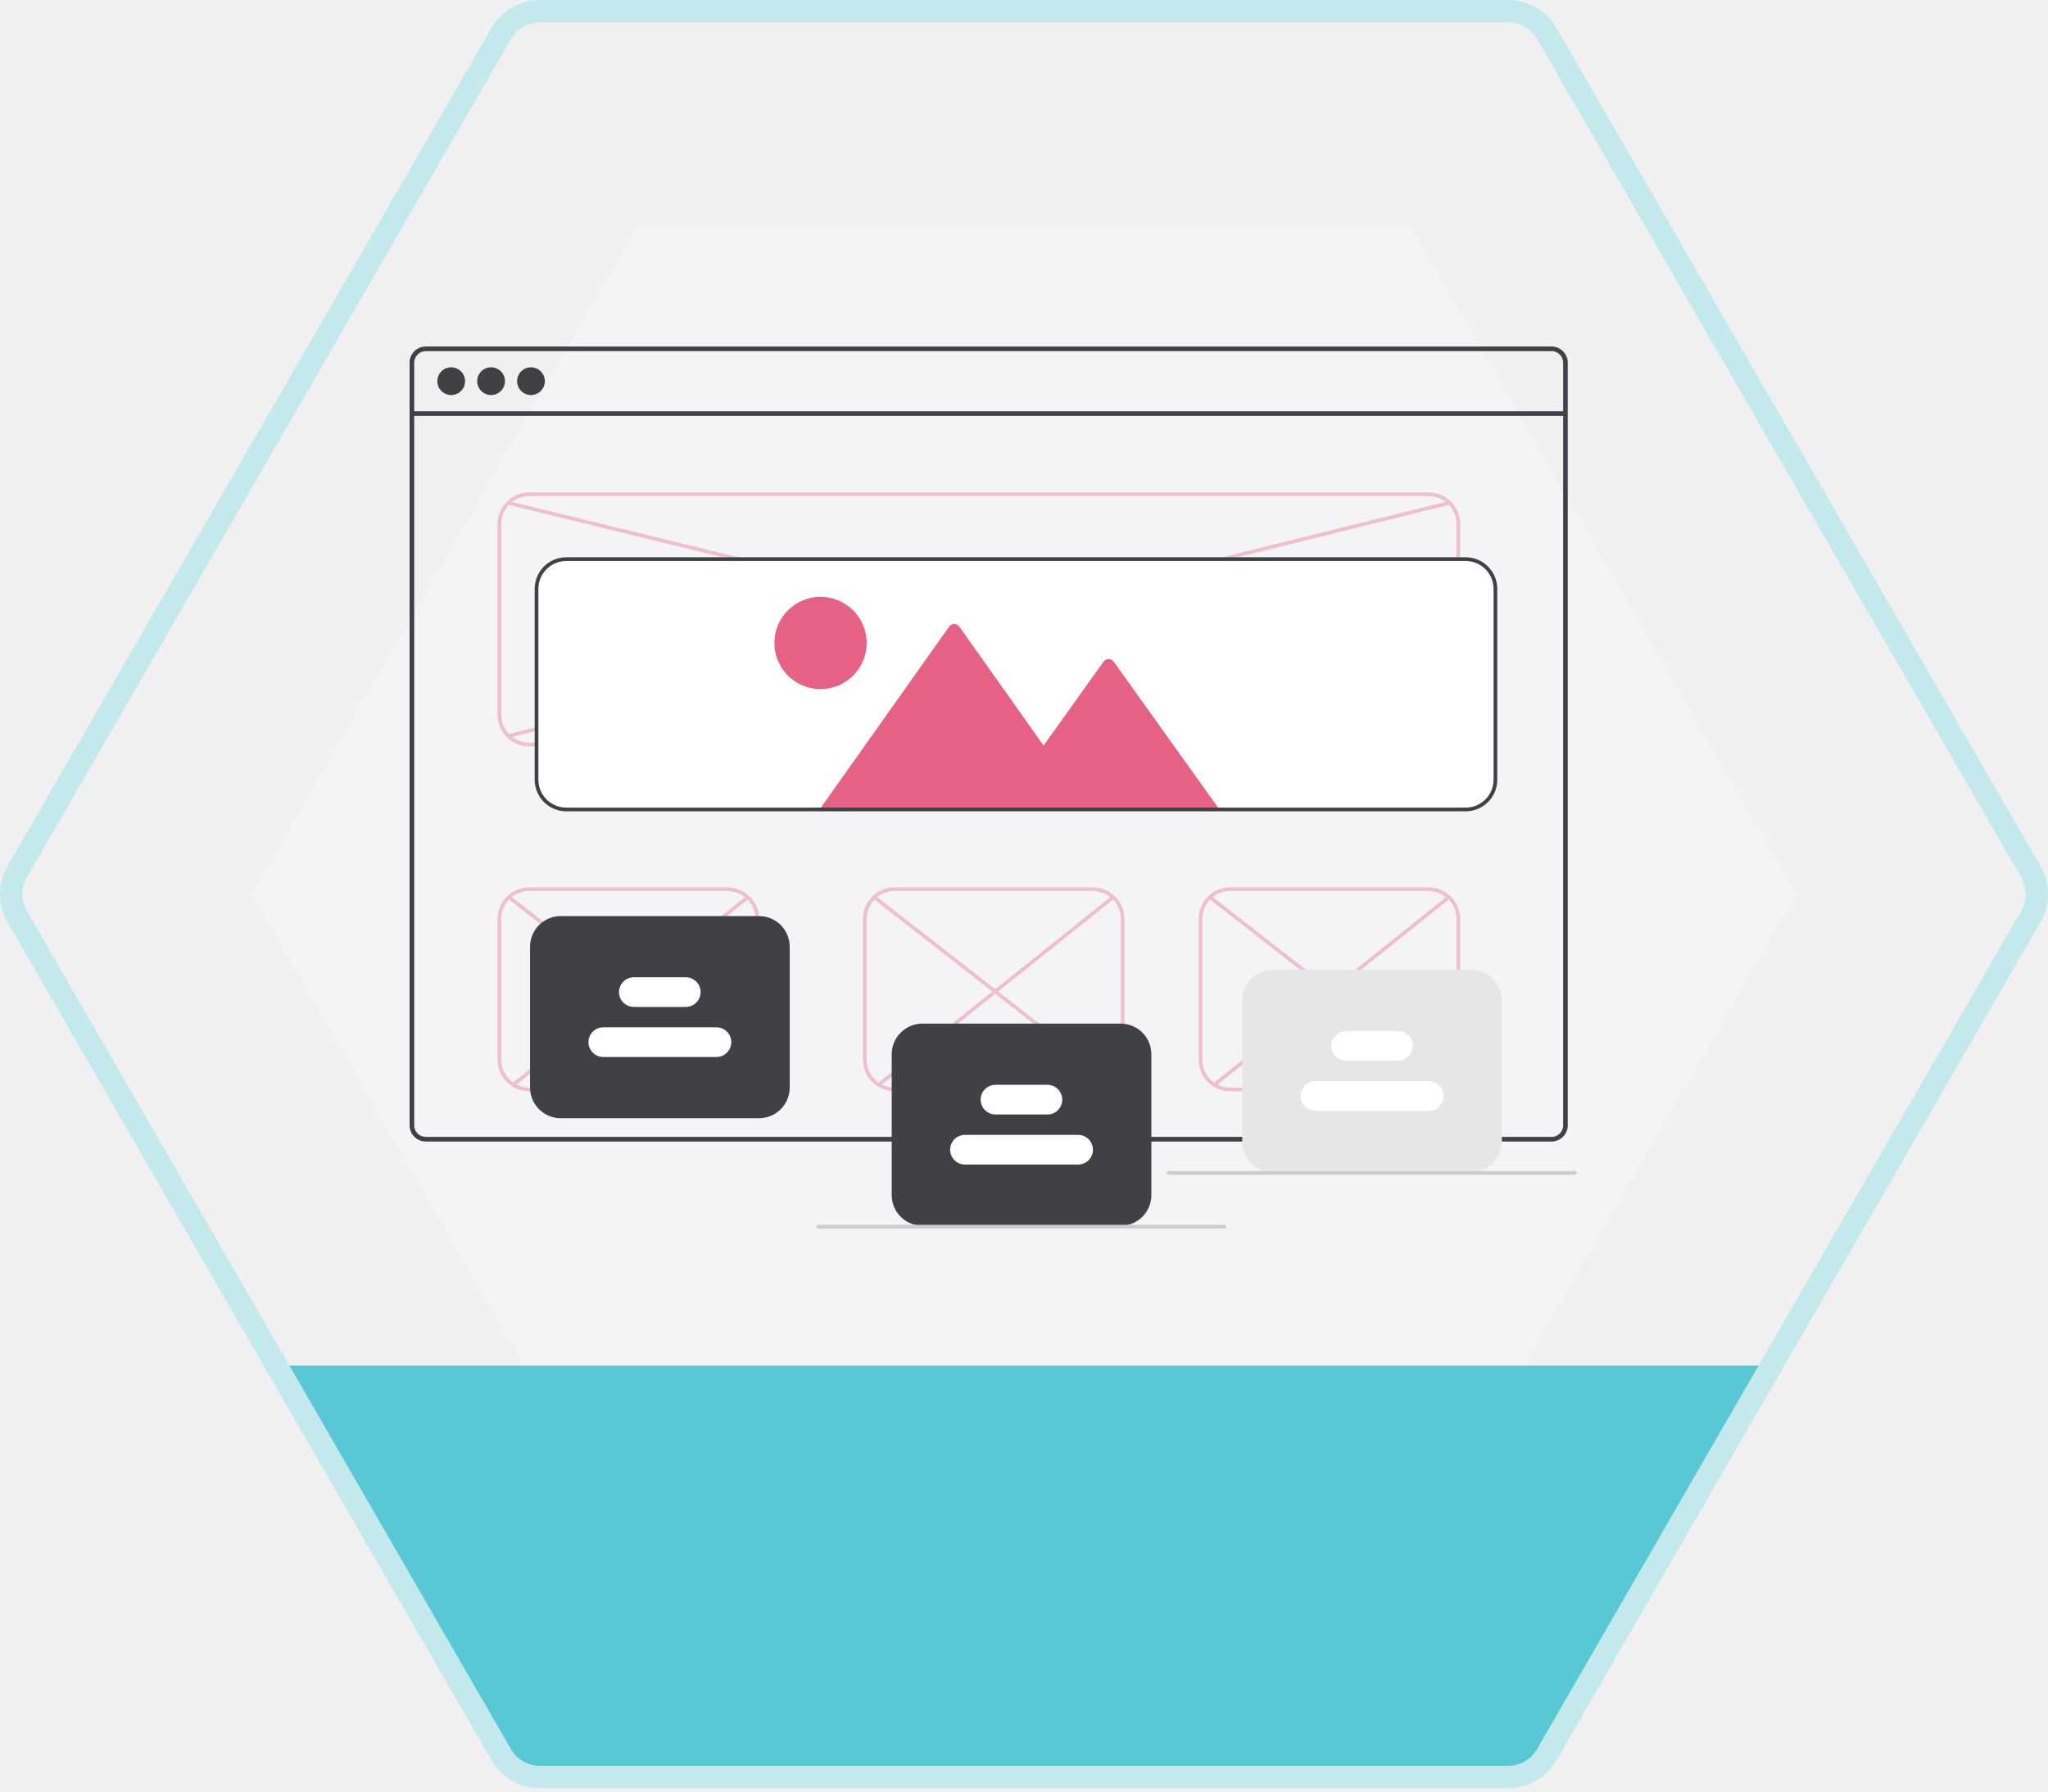
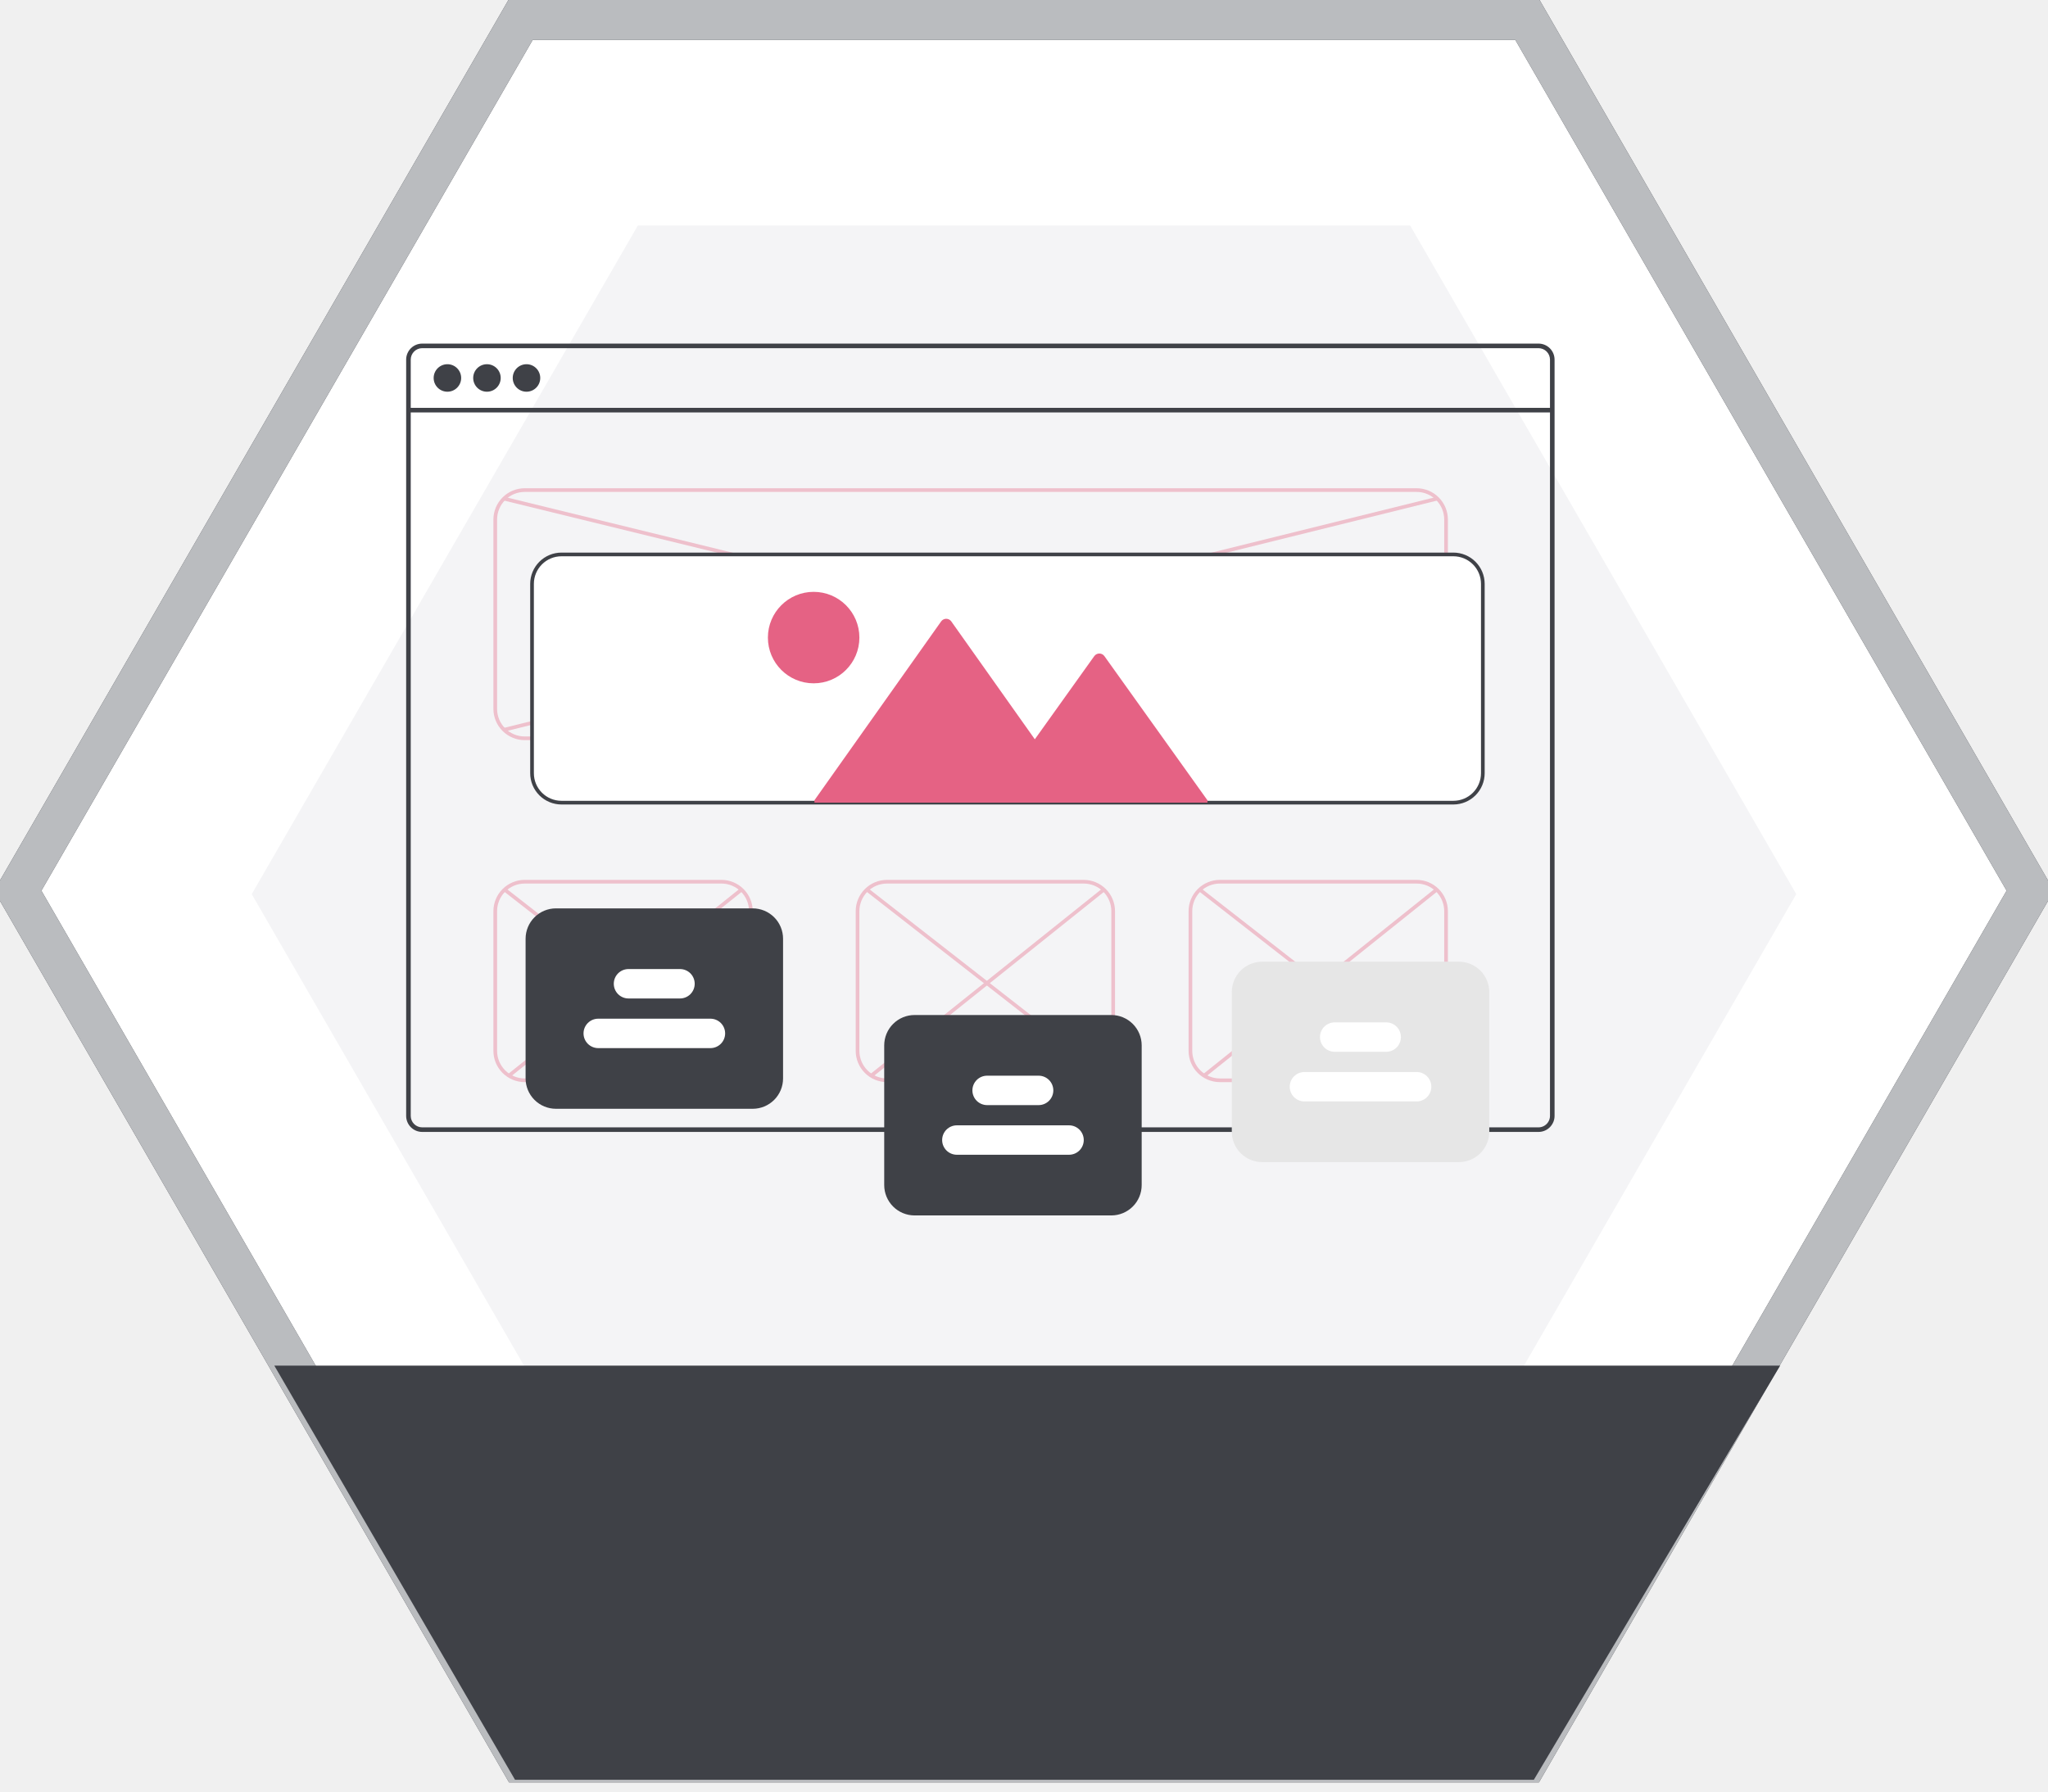
- <svg xmlns="http://www.w3.org/2000/svg" width="200" height="175" viewBox="0 0 200 175" fill="none">
-   <path d="M62.292 152.65H137.708L175.417 87.337L137.708 22.024H62.292L24.583 87.337L62.292 152.65Z" fill="#F4F4F6" />
-   <path d="M26.787 133.39H173.845L149.791 173.845H50.295L26.787 133.39Z" fill="#58C9D4" />
-   <path d="M147.268 174.674H52.732C51.773 174.673 50.831 174.419 50 173.94C49.169 173.46 48.479 172.771 47.998 171.941L0.73 90.07C0.252 89.238 0 88.296 0 87.337C0 86.377 0.252 85.435 0.73 84.603L47.998 2.733C48.479 1.903 49.169 1.214 50 0.734C50.831 0.255 51.773 0.002 52.732 0H147.268C148.227 0.002 149.169 0.255 150 0.734C150.831 1.214 151.521 1.903 152.002 2.733L199.27 84.603C199.748 85.435 200 86.377 200 87.337C200 88.296 199.748 89.238 199.27 90.07L152.002 171.941C151.521 172.771 150.831 173.46 150 173.94C149.169 174.419 148.227 174.673 147.268 174.674ZM52.732 2.187C52.157 2.188 51.591 2.34 51.093 2.627C50.594 2.915 50.18 3.329 49.891 3.827L2.624 85.697C2.337 86.195 2.186 86.761 2.186 87.337C2.186 87.912 2.337 88.478 2.624 88.977L49.891 170.847C50.18 171.345 50.594 171.759 51.093 172.047C51.591 172.335 52.157 172.486 52.732 172.487H147.268C147.843 172.487 148.408 172.335 148.907 172.047C149.405 171.759 149.82 171.345 150.108 170.847L197.376 88.977C197.663 88.478 197.814 87.912 197.814 87.337C197.814 86.761 197.663 86.195 197.376 85.697L150.108 3.827C149.82 3.329 149.405 2.915 148.907 2.627C148.409 2.34 147.843 2.188 147.268 2.187L52.732 2.187Z" fill="#C4E9ED" />
-   <path d="M151.52 33.846H41.579C41.161 33.846 40.759 34.013 40.463 34.309C40.167 34.605 40 35.007 40 35.425V109.924C40 110.343 40.167 110.744 40.463 111.04C40.759 111.336 41.161 111.503 41.579 111.503H151.52C151.748 111.503 151.974 111.454 152.181 111.358C152.388 111.262 152.572 111.123 152.72 110.949C152.733 110.936 152.744 110.921 152.755 110.906C152.849 110.79 152.925 110.662 152.981 110.524C153.061 110.334 153.101 110.13 153.101 109.924V35.425C153.1 35.007 152.933 34.605 152.637 34.309C152.34 34.013 151.939 33.846 151.52 33.846ZM152.65 109.924C152.65 110.144 152.585 110.36 152.463 110.543C152.355 110.705 152.208 110.837 152.036 110.927C151.876 111.01 151.699 111.053 151.52 111.052H41.579C41.28 111.052 40.993 110.933 40.782 110.722C40.57 110.51 40.451 110.223 40.451 109.924V35.425C40.451 35.126 40.57 34.84 40.782 34.628C40.993 34.416 41.28 34.297 41.579 34.297H151.52C151.819 34.297 152.106 34.416 152.318 34.627C152.53 34.839 152.649 35.126 152.65 35.425V109.924Z" fill="#3F4147" />
-   <path d="M152.874 40.176H40.225V40.628H152.874V40.176Z" fill="#3F4147" />
-   <path d="M44.063 38.587C44.811 38.587 45.417 37.98 45.417 37.232C45.417 36.484 44.811 35.878 44.063 35.878C43.315 35.878 42.708 36.484 42.708 37.232C42.708 37.98 43.315 38.587 44.063 38.587Z" fill="#3F4147" />
-   <path d="M47.957 38.587C48.705 38.587 49.312 37.98 49.312 37.232C49.312 36.484 48.705 35.878 47.957 35.878C47.209 35.878 46.602 36.484 46.602 37.232C46.602 37.98 47.209 38.587 47.957 38.587Z" fill="#3F4147" />
-   <path d="M51.851 38.587C52.599 38.587 53.206 37.98 53.206 37.232C53.206 36.484 52.599 35.878 51.851 35.878C51.103 35.878 50.497 36.484 50.497 37.232C50.497 37.98 51.103 38.587 51.851 38.587Z" fill="#3F4147" />
-   <path d="M139.516 72.909H51.672C50.856 72.908 50.074 72.583 49.496 72.006C48.919 71.429 48.594 70.646 48.593 69.83V51.174C48.594 50.358 48.919 49.575 49.496 48.998C50.074 48.421 50.856 48.096 51.672 48.095H139.516C140.332 48.096 141.115 48.421 141.692 48.998C142.269 49.575 142.594 50.358 142.595 51.174V69.83C142.594 70.646 142.269 71.429 141.692 72.006C141.115 72.583 140.332 72.908 139.516 72.909ZM51.672 48.457C50.952 48.458 50.262 48.745 49.752 49.254C49.243 49.763 48.956 50.454 48.956 51.174V69.83C48.956 70.55 49.243 71.24 49.752 71.75C50.262 72.259 50.952 72.546 51.672 72.546H139.516C140.236 72.546 140.927 72.259 141.436 71.75C141.945 71.24 142.232 70.55 142.233 69.83V51.174C142.232 50.454 141.945 49.763 141.436 49.254C140.927 48.745 140.236 48.458 139.516 48.457H51.672Z" fill="#EEC0CC" />
-   <path d="M71.052 106.597H51.672C50.856 106.596 50.074 106.271 49.496 105.694C48.919 105.117 48.594 104.334 48.593 103.518V89.753C48.594 88.936 48.919 88.154 49.496 87.577C50.074 86.999 50.856 86.675 51.672 86.674H71.052C71.869 86.675 72.651 86.999 73.228 87.577C73.806 88.154 74.13 88.936 74.131 89.753V103.518C74.13 104.334 73.806 105.117 73.228 105.694C72.651 106.271 71.869 106.596 71.052 106.597ZM51.672 87.036C50.952 87.037 50.262 87.323 49.752 87.833C49.243 88.342 48.956 89.033 48.956 89.753V103.518C48.956 104.238 49.243 104.929 49.752 105.438C50.262 105.948 50.952 106.234 51.672 106.235H71.052C71.773 106.234 72.463 105.948 72.972 105.438C73.482 104.929 73.768 104.238 73.769 103.518V89.753C73.768 89.033 73.482 88.342 72.972 87.833C72.463 87.323 71.773 87.037 71.052 87.036H51.672Z" fill="#EEC0CC" />
-   <path d="M139.516 106.597H120.136C119.32 106.596 118.537 106.271 117.96 105.694C117.383 105.117 117.058 104.334 117.057 103.518V89.753C117.058 88.936 117.383 88.154 117.96 87.577C118.537 86.999 119.32 86.675 120.136 86.674H139.516C140.332 86.675 141.115 86.999 141.692 87.577C142.269 88.154 142.594 88.936 142.595 89.753V103.518C142.594 104.334 142.269 105.117 141.692 105.694C141.115 106.271 140.332 106.596 139.516 106.597ZM120.136 87.036C119.416 87.037 118.725 87.323 118.216 87.833C117.706 88.342 117.42 89.033 117.419 89.753V103.518C117.42 104.238 117.706 104.929 118.216 105.438C118.725 105.948 119.416 106.234 120.136 106.235H139.516C140.236 106.234 140.927 105.948 141.436 105.438C141.945 104.929 142.232 104.238 142.233 103.518V89.753C142.232 89.033 141.945 88.342 141.436 87.833C140.927 87.323 140.236 87.037 139.516 87.036H120.136Z" fill="#EEC0CC" />
-   <path d="M106.733 106.597H87.353C86.537 106.596 85.754 106.271 85.177 105.694C84.6 105.117 84.275 104.334 84.274 103.518V89.753C84.275 88.936 84.6 88.154 85.177 87.577C85.754 86.999 86.537 86.675 87.353 86.674H106.733C107.549 86.675 108.332 86.999 108.909 87.577C109.487 88.154 109.811 88.936 109.812 89.753V103.518C109.811 104.334 109.487 105.117 108.909 105.694C108.332 106.271 107.549 106.596 106.733 106.597ZM87.353 87.036C86.633 87.037 85.942 87.323 85.433 87.833C84.924 88.342 84.637 89.033 84.636 89.753V103.518C84.637 104.238 84.924 104.929 85.433 105.438C85.942 105.948 86.633 106.234 87.353 106.235H106.733C107.453 106.234 108.144 105.948 108.653 105.438C109.163 104.929 109.449 104.238 109.45 103.518V89.753C109.449 89.033 109.163 88.342 108.653 87.833C108.144 87.323 107.453 87.037 106.733 87.036H87.353Z" fill="#EEC0CC" />
-   <path d="M49.671 48.945L49.585 49.296L142.371 71.998L142.457 71.646L49.671 48.945Z" fill="#EEC0CC" />
-   <path d="M141.515 48.939L49.586 71.713L49.673 72.065L141.602 49.291L141.515 48.939Z" fill="#EEC0CC" />
-   <path d="M143.138 79.157H55.295C54.502 79.156 53.743 78.841 53.183 78.281C52.622 77.721 52.307 76.961 52.306 76.169V57.513C52.307 56.721 52.622 55.962 53.183 55.401C53.743 54.841 54.502 54.526 55.295 54.525H143.138C143.931 54.526 144.69 54.841 145.25 55.401C145.811 55.962 146.126 56.721 146.127 57.513V76.169C146.126 76.961 145.811 77.721 145.25 78.281C144.69 78.841 143.931 79.156 143.138 79.157V79.157Z" fill="white" />
-   <path d="M85.489 87.492L85.266 87.777L108.479 105.885L108.702 105.6L85.489 87.492Z" fill="#EEC0CC" />
-   <path d="M108.595 87.492L85.687 105.823L85.913 106.106L108.822 87.775L108.595 87.492Z" fill="#EEC0CC" />
-   <path d="M49.808 87.492L49.585 87.777L72.799 105.886L73.021 105.6L49.808 87.492Z" fill="#EEC0CC" />
-   <path d="M72.915 87.492L50.006 105.823L50.232 106.106L73.141 87.775L72.915 87.492Z" fill="#EEC0CC" />
-   <path d="M118.272 87.492L118.049 87.777L141.262 105.885L141.485 105.6L118.272 87.492Z" fill="#EEC0CC" />
-   <path d="M141.378 87.492L118.469 105.823L118.696 106.106L141.605 87.775L141.378 87.492Z" fill="#EEC0CC" />
-   <path d="M109.45 119.728H90.07C89.278 119.727 88.518 119.412 87.958 118.852C87.397 118.292 87.082 117.532 87.082 116.74V102.975C87.082 102.182 87.397 101.423 87.958 100.863C88.518 100.302 89.278 99.987 90.07 99.986H109.45C110.242 99.987 111.002 100.302 111.562 100.863C112.122 101.423 112.437 102.182 112.438 102.975V116.74C112.437 117.532 112.122 118.292 111.562 118.852C111.002 119.412 110.242 119.727 109.45 119.728Z" fill="#3F4147" />
-   <path d="M119.572 120H79.907C79.859 120 79.812 119.981 79.778 119.947C79.745 119.913 79.725 119.867 79.725 119.819C79.725 119.771 79.745 119.725 79.778 119.691C79.812 119.657 79.859 119.638 79.907 119.638H119.572C119.62 119.638 119.666 119.657 119.7 119.691C119.734 119.725 119.753 119.771 119.753 119.819C119.753 119.867 119.734 119.913 119.7 119.947C119.666 119.981 119.62 120 119.572 120Z" fill="#CCCCCC" />
-   <path d="M102.287 108.861H97.216C96.831 108.861 96.463 108.708 96.191 108.437C95.919 108.165 95.767 107.796 95.767 107.412C95.767 107.028 95.919 106.659 96.191 106.388C96.463 106.116 96.831 105.963 97.216 105.963H102.287C102.671 105.963 103.04 106.116 103.312 106.388C103.583 106.659 103.736 107.028 103.736 107.412C103.736 107.796 103.583 108.165 103.312 108.437C103.04 108.708 102.671 108.861 102.287 108.861Z" fill="white" />
-   <path d="M105.284 113.751H94.236C93.852 113.751 93.483 113.599 93.211 113.327C92.939 113.055 92.787 112.687 92.787 112.302C92.787 111.918 92.939 111.55 93.211 111.278C93.483 111.006 93.852 110.853 94.236 110.853H105.284C105.668 110.853 106.037 111.006 106.309 111.278C106.58 111.55 106.733 111.918 106.733 112.302C106.733 112.687 106.58 113.055 106.309 113.327C106.037 113.599 105.668 113.751 105.284 113.751Z" fill="white" />
-   <path d="M74.131 109.223H54.752C53.959 109.222 53.2 108.907 52.639 108.347C52.079 107.787 51.764 107.027 51.763 106.235V92.47C51.764 91.677 52.079 90.918 52.639 90.358C53.2 89.797 53.959 89.482 54.752 89.481H74.131C74.924 89.482 75.683 89.797 76.244 90.358C76.804 90.918 77.119 91.677 77.12 92.47V106.235C77.119 107.027 76.804 107.787 76.244 108.347C75.683 108.907 74.924 109.222 74.131 109.223Z" fill="#3F4147" />
-   <path d="M66.969 98.356H61.897C61.513 98.356 61.144 98.204 60.873 97.932C60.601 97.66 60.448 97.291 60.448 96.907C60.448 96.523 60.601 96.154 60.873 95.883C61.144 95.611 61.513 95.458 61.897 95.458H66.969C67.353 95.458 67.721 95.611 67.993 95.883C68.265 96.154 68.418 96.523 68.418 96.907C68.418 97.291 68.265 97.66 67.993 97.932C67.721 98.204 67.353 98.356 66.969 98.356Z" fill="white" />
-   <path d="M69.966 103.246H58.917C58.533 103.246 58.164 103.094 57.893 102.822C57.621 102.55 57.468 102.182 57.468 101.797C57.468 101.413 57.621 101.045 57.893 100.773C58.164 100.501 58.533 100.348 58.917 100.348H69.966C70.35 100.348 70.718 100.501 70.99 100.773C71.262 101.045 71.415 101.413 71.415 101.797C71.415 102.182 71.262 102.55 70.99 102.822C70.718 103.094 70.35 103.246 69.966 103.246Z" fill="white" />
-   <path d="M143.682 114.476H124.302C123.509 114.475 122.75 114.16 122.19 113.6C121.629 113.039 121.314 112.28 121.313 111.487V97.722C121.314 96.93 121.629 96.17 122.19 95.61C122.75 95.05 123.509 94.735 124.302 94.734H143.682C144.474 94.735 145.234 95.05 145.794 95.61C146.354 96.17 146.669 96.93 146.67 97.722V111.487C146.669 112.28 146.354 113.039 145.794 113.6C145.234 114.16 144.474 114.475 143.682 114.476Z" fill="#E6E6E6" />
-   <path d="M136.519 103.609H131.447C131.063 103.609 130.695 103.456 130.423 103.184C130.151 102.912 129.999 102.544 129.999 102.16C129.999 101.775 130.151 101.407 130.423 101.135C130.695 100.863 131.063 100.711 131.447 100.711H136.519C136.903 100.711 137.272 100.863 137.543 101.135C137.815 101.407 137.968 101.775 137.968 102.16C137.968 102.544 137.815 102.912 137.543 103.184C137.272 103.456 136.903 103.609 136.519 103.609Z" fill="white" />
-   <path d="M139.516 108.499H128.468C128.083 108.499 127.715 108.346 127.443 108.074C127.171 107.803 127.019 107.434 127.019 107.05C127.019 106.666 127.171 106.297 127.443 106.025C127.715 105.754 128.083 105.601 128.468 105.601H139.516C139.9 105.601 140.269 105.754 140.54 106.025C140.812 106.297 140.965 106.666 140.965 107.05C140.965 107.434 140.812 107.803 140.54 108.074C140.269 108.346 139.9 108.499 139.516 108.499Z" fill="white" />
-   <path d="M153.804 114.747H114.138C114.09 114.747 114.044 114.728 114.01 114.694C113.976 114.66 113.957 114.614 113.957 114.566C113.957 114.518 113.976 114.472 114.01 114.438C114.044 114.404 114.09 114.385 114.138 114.385H153.804C153.852 114.385 153.898 114.404 153.932 114.438C153.966 114.472 153.985 114.518 153.985 114.566C153.985 114.614 153.966 114.66 153.932 114.694C153.898 114.728 153.852 114.747 153.804 114.747Z" fill="#CCCCCC" />
-   <path d="M118.917 78.838V79.067H80.212V78.827L80.42 78.532L92.691 61.209C92.748 61.13 92.822 61.066 92.909 61.022C92.995 60.977 93.091 60.954 93.188 60.954C93.285 60.954 93.381 60.977 93.467 61.022C93.554 61.066 93.628 61.13 93.685 61.209L101.913 72.825L107.771 64.629C107.828 64.55 107.902 64.487 107.989 64.442C108.075 64.398 108.17 64.376 108.267 64.376C108.364 64.376 108.459 64.398 108.546 64.442C108.632 64.487 108.707 64.55 108.763 64.629L118.709 78.545L118.917 78.838Z" fill="#E56284" />
-   <path d="M80.131 67.311C82.619 67.311 84.636 65.294 84.636 62.806C84.636 60.318 82.619 58.301 80.131 58.301C77.643 58.301 75.626 60.318 75.626 62.806C75.626 65.294 77.643 67.311 80.131 67.311Z" fill="#E56284" />
-   <path d="M143.138 79.248H55.295C54.478 79.247 53.696 78.922 53.119 78.345C52.541 77.768 52.217 76.985 52.216 76.169V57.513C52.217 56.697 52.541 55.914 53.119 55.337C53.696 54.76 54.478 54.435 55.295 54.434H143.138C143.955 54.435 144.737 54.76 145.315 55.337C145.892 55.914 146.216 56.697 146.217 57.513V76.169C146.216 76.985 145.892 77.768 145.315 78.345C144.737 78.922 143.955 79.247 143.138 79.248ZM55.295 54.797C54.575 54.797 53.884 55.084 53.375 55.593C52.865 56.102 52.579 56.793 52.578 57.513V76.169C52.579 76.889 52.865 77.58 53.375 78.089C53.884 78.598 54.575 78.885 55.295 78.886H143.138C143.859 78.885 144.549 78.598 145.058 78.089C145.568 77.58 145.854 76.889 145.855 76.169V57.513C145.854 56.793 145.568 56.102 145.058 55.593C144.549 55.084 143.859 54.797 143.138 54.797H55.295Z" fill="#3F4147" />
+ <svg xmlns="http://www.w3.org/2000/svg" class="badge job-atelie" width="400" height="350" viewBox="0 0 400 350" fill="none">
+   <path class="badge-border--hidden" fill="#FFFFFF" d="M298.268 3.795L396.536 174L298.268 344.205L101.732 344.205L3.464 174L101.732 3.795L298.268 3.795Z" stroke="#3F4147" stroke-width="8" />
+   <path class="badge-border" d="M298.268 3.795L396.536 174L298.268 344.205L101.732 344.205L3.464 174L101.732 3.795L298.268 3.795Z" stroke="#BABCBF" stroke-width="8" />
+   <path class="badge__bg" d="M124.583 305.3H275.416L350.833 174.674L275.417 44.049H124.583L49.166 174.674L124.583 305.3Z" fill="#F4F4F6" />
+   <path d="M53.575 266.78H347.689L299.581 347.689H100.589L53.575 266.78Z" fill="#3F4147" />
+   <path d="M300.49 67.123H82.459C81.629 67.124 80.833 67.454 80.245 68.041C79.658 68.629 79.328 69.425 79.327 70.255V217.999C79.328 218.829 79.658 219.626 80.245 220.213C80.833 220.8 81.629 221.13 82.459 221.131H300.49C300.943 221.131 301.391 221.033 301.802 220.843C302.213 220.653 302.578 220.377 302.872 220.032C302.897 220.005 302.92 219.976 302.94 219.946C303.127 219.717 303.278 219.462 303.389 219.188C303.547 218.811 303.627 218.407 303.626 217.999V70.255C303.625 69.424 303.294 68.627 302.706 68.04C302.118 67.453 301.321 67.123 300.49 67.123ZM302.732 217.999C302.732 218.436 302.603 218.863 302.362 219.227C302.147 219.548 301.856 219.81 301.514 219.989C301.198 220.152 300.846 220.237 300.49 220.237H82.459C81.866 220.236 81.297 220 80.878 219.581C80.458 219.161 80.222 218.592 80.222 217.999V70.255C80.222 69.662 80.458 69.093 80.878 68.674C81.297 68.254 81.866 68.018 82.459 68.017H300.49C301.084 68.017 301.654 68.253 302.074 68.673C302.494 69.092 302.731 69.661 302.732 70.255V217.999Z" fill="#3F4147" />
+   <path d="M303.177 79.677H79.774V80.572H303.177V79.677Z" fill="#3F4147" />
+   <path d="M87.385 76.525C88.868 76.525 90.071 75.322 90.071 73.839C90.071 72.355 88.868 71.152 87.385 71.152C85.901 71.152 84.698 72.355 84.698 73.839C84.698 75.322 85.901 76.525 87.385 76.525Z" fill="#3F4147" />
+   <path d="M95.107 76.525C96.591 76.525 97.794 75.322 97.794 73.839C97.794 72.355 96.591 71.152 95.107 71.152C93.624 71.152 92.421 72.355 92.421 73.839C92.421 75.322 93.624 76.525 95.107 76.525Z" fill="#3F4147" />
+   <path d="M102.83 76.525C104.314 76.525 105.516 75.322 105.516 73.839C105.516 72.355 104.314 71.152 102.83 71.152C101.347 71.152 100.144 72.355 100.144 73.839C100.144 75.322 101.347 76.525 102.83 76.525Z" fill="#3F4147" />
+   <g class="banner placeholder">
+     <path d="M276.685 144.591H102.476C100.857 144.589 99.305 143.945 98.16 142.8C97.015 141.656 96.371 140.104 96.369 138.485V101.488C96.371 99.869 97.015 98.317 98.16 97.172C99.305 96.027 100.857 95.383 102.476 95.381H276.685C278.304 95.383 279.856 96.027 281.001 97.172C282.145 98.317 282.789 99.869 282.791 101.488V138.485C282.789 140.104 282.145 141.656 281.001 142.8C279.856 143.945 278.304 144.589 276.685 144.591ZM102.476 96.1C101.047 96.101 99.678 96.669 98.668 97.68C97.657 98.69 97.089 100.059 97.088 101.488V138.485C97.089 139.913 97.657 141.283 98.668 142.293C99.678 143.303 101.047 143.871 102.476 143.873H276.685C278.113 143.871 279.483 143.303 280.493 142.293C281.503 141.283 282.071 139.913 282.073 138.485V101.488C282.071 100.059 281.503 98.69 280.493 97.68C279.483 96.669 278.113 96.101 276.685 96.1H102.476Z" fill="#EEC0CC" />
+     <path d="M98.507 97.066L98.336 97.764L282.347 142.785L282.517 142.087L98.507 97.066Z" fill="#EEC0CC" />
+     <path d="M280.65 97.055L98.338 142.22L98.51 142.918L280.823 97.752L280.65 97.055Z" fill="#EEC0CC" />
+   </g>
+   <g class="banner">
+     <path d="M283.869 156.983H109.66C108.088 156.981 106.582 156.356 105.471 155.245C104.36 154.134 103.735 152.628 103.733 151.057V114.06C103.735 112.488 104.36 110.982 105.471 109.871C106.582 108.76 108.088 108.135 109.66 108.133H283.869C285.44 108.135 286.947 108.76 288.058 109.871C289.169 110.982 289.794 112.488 289.796 114.06V151.057C289.794 152.628 289.169 154.134 288.058 155.245C286.947 156.356 285.44 156.981 283.869 156.983V156.983Z" fill="white" />
+     <path d="M283.869 157.163H109.66C108.041 157.161 106.488 156.517 105.344 155.372C104.199 154.227 103.555 152.675 103.553 151.056V114.059C103.555 112.44 104.199 110.888 105.344 109.744C106.488 108.599 108.041 107.955 109.66 107.953H283.869C285.488 107.955 287.04 108.599 288.185 109.744C289.329 110.888 289.973 112.44 289.975 114.059V151.056C289.973 152.675 289.329 154.227 288.185 155.372C287.04 156.517 285.488 157.161 283.869 157.163ZM109.66 108.672C108.231 108.673 106.862 109.241 105.851 110.251C104.841 111.261 104.273 112.631 104.272 114.059V151.056C104.273 152.485 104.841 153.854 105.851 154.865C106.862 155.875 108.231 156.443 109.66 156.444H283.869C285.297 156.443 286.667 155.875 287.677 154.865C288.687 153.854 289.255 152.485 289.257 151.056V114.059C289.255 112.631 288.687 111.261 287.677 110.251C286.667 109.241 285.297 108.673 283.869 108.672H109.66Z" fill="#3F4147" />
+     <path d="M235.834 156.349V156.804H159.074V156.328L159.487 155.744L183.822 121.388C183.935 121.232 184.083 121.104 184.255 121.017C184.426 120.929 184.616 120.883 184.808 120.883C185.001 120.883 185.191 120.929 185.362 121.017C185.534 121.104 185.682 121.232 185.794 121.388L202.113 144.425L213.729 128.17C213.842 128.015 213.99 127.888 214.161 127.801C214.332 127.714 214.521 127.668 214.713 127.668C214.905 127.668 215.094 127.714 215.265 127.801C215.437 127.888 215.585 128.015 215.697 128.17L235.421 155.768L235.834 156.349Z" fill="#E56284" />
+     <path d="M158.915 133.491C163.849 133.491 167.849 129.491 167.849 124.556C167.849 119.622 163.849 115.622 158.915 115.622C153.98 115.622 149.98 119.622 149.98 124.556C149.98 129.491 153.98 133.491 158.915 133.491Z" fill="#E56284" />
+   </g>
+   <g class="image-1 placeholder">
+     <path d="M140.909 211.401H102.476C100.857 211.399 99.305 210.755 98.16 209.611C97.015 208.466 96.371 206.914 96.369 205.295V177.996C96.371 176.377 97.015 174.825 98.16 173.68C99.305 172.535 100.857 171.891 102.476 171.89H140.909C142.528 171.891 144.081 172.535 145.225 173.68C146.37 174.825 147.014 176.377 147.016 177.996V205.295C147.014 206.914 146.37 208.466 145.225 209.611C144.081 210.755 142.528 211.399 140.909 211.401ZM102.476 172.608C101.047 172.61 99.678 173.178 98.668 174.188C97.657 175.198 97.089 176.567 97.088 177.996V205.295C97.089 206.723 97.657 208.093 98.668 209.103C99.678 210.113 101.047 210.681 102.476 210.683H140.909C142.338 210.681 143.707 210.113 144.718 209.103C145.728 208.093 146.296 206.723 146.297 205.295V177.996C146.296 176.567 145.728 175.198 144.718 174.188C143.707 173.178 142.338 172.61 140.909 172.608H102.476Z" fill="#EEC0CC" />
+     <path d="M98.778 173.512L98.336 174.078L144.373 209.99L144.814 209.424L98.778 173.512Z" fill="#EEC0CC" />
+     <path d="M144.603 173.512L99.171 209.866L99.619 210.427L145.052 174.073L144.603 173.512Z" fill="#EEC0CC" />
+   </g>
+   <g class="image-1">
+     <path d="M147.016 216.609H108.582C107.011 216.608 105.504 215.983 104.393 214.872C103.282 213.761 102.657 212.254 102.655 210.683V183.384C102.657 181.813 103.282 180.306 104.393 179.195C105.504 178.084 107.011 177.459 108.582 177.457H147.016C148.587 177.459 150.093 178.084 151.205 179.195C152.316 180.306 152.941 181.813 152.942 183.384V210.683C152.941 212.254 152.316 213.761 151.205 214.872C150.093 215.983 148.587 216.608 147.016 216.609Z" fill="#3F4147" />
+     <path d="M132.811 195.058H122.753C121.991 195.058 121.26 194.755 120.721 194.216C120.182 193.677 119.88 192.946 119.88 192.184C119.88 191.422 120.182 190.691 120.721 190.152C121.26 189.614 121.991 189.311 122.753 189.311H132.811C133.573 189.311 134.304 189.614 134.843 190.152C135.381 190.691 135.684 191.422 135.684 192.184C135.684 192.946 135.381 193.677 134.843 194.216C134.304 194.755 133.573 195.058 132.811 195.058Z" fill="white" />
+     <path d="M138.754 204.756H116.843C116.081 204.756 115.35 204.453 114.811 203.914C114.273 203.375 113.97 202.644 113.97 201.882C113.97 201.12 114.273 200.389 114.811 199.85C115.35 199.312 116.081 199.009 116.843 199.009H138.754C139.516 199.009 140.247 199.312 140.786 199.85C141.325 200.389 141.628 201.12 141.628 201.882C141.628 202.644 141.325 203.375 140.786 203.914C140.247 204.453 139.516 204.756 138.754 204.756Z" fill="white" />
+   </g>
+   <g class="image-2 placeholder">
+     <path d="M211.671 211.401H173.237C171.618 211.399 170.066 210.755 168.921 209.611C167.776 208.466 167.132 206.914 167.131 205.295V177.996C167.132 176.377 167.776 174.825 168.921 173.68C170.066 172.535 171.618 171.891 173.237 171.89H211.671C213.29 171.891 214.842 172.535 215.987 173.68C217.131 174.825 217.775 176.377 217.777 177.996V205.295C217.775 206.914 217.131 208.466 215.987 209.611C214.842 210.755 213.29 211.399 211.671 211.401ZM173.237 172.608C171.808 172.61 170.439 173.178 169.429 174.188C168.419 175.198 167.851 176.567 167.849 177.996V205.295C167.851 206.723 168.419 208.093 169.429 209.103C170.439 210.113 171.808 210.681 173.237 210.683H211.671C213.099 210.681 214.469 210.113 215.479 209.103C216.489 208.093 217.057 206.723 217.059 205.295V177.996C217.057 176.567 216.489 175.198 215.479 174.188C214.469 173.178 213.099 172.61 211.671 172.608H173.237Z" fill="#EEC0CC" />
+     <path d="M169.54 173.512L169.098 174.078L215.134 209.99L215.576 209.423L169.54 173.512Z" fill="#EEC0CC" />
+     <path d="M215.364 173.512L169.932 209.866L170.381 210.427L215.813 174.073L215.364 173.512Z" fill="#EEC0CC" />
+   </g>
+   <g class="image-2">
+     <path d="M217.059 237.443H178.625C177.054 237.441 175.547 236.816 174.436 235.705C173.325 234.594 172.7 233.087 172.698 231.516V204.217C172.7 202.646 173.325 201.139 174.436 200.028C175.547 198.917 177.054 198.292 178.625 198.291H217.059C218.63 198.292 220.136 198.917 221.247 200.028C222.359 201.139 222.984 202.646 222.985 204.217V231.516C222.984 233.087 222.359 234.594 221.247 235.705C220.136 236.816 218.63 237.441 217.059 237.443Z" fill="#3F4147" />
+     <path d="M202.854 215.891H192.796C192.034 215.891 191.303 215.588 190.764 215.049C190.225 214.51 189.923 213.78 189.923 213.017C189.923 212.255 190.225 211.524 190.764 210.986C191.303 210.447 192.034 210.144 192.796 210.144H202.854C203.616 210.144 204.347 210.447 204.885 210.986C205.424 211.524 205.727 212.255 205.727 213.017C205.727 213.78 205.424 214.51 204.885 215.049C204.347 215.588 203.616 215.891 202.854 215.891Z" fill="white" />
+     <path d="M208.797 225.589H186.886C186.124 225.589 185.393 225.287 184.854 224.748C184.316 224.209 184.013 223.478 184.013 222.716C184.013 221.954 184.316 221.223 184.854 220.684C185.393 220.145 186.124 219.842 186.886 219.842H208.797C209.559 219.842 210.29 220.145 210.829 220.684C211.368 221.223 211.671 221.954 211.671 222.716C211.671 223.478 211.368 224.209 210.829 224.748C210.29 225.287 209.559 225.589 208.797 225.589Z" fill="white" />
+   </g>
+   <g class="image-3 placeholder">
+     <path d="M276.685 211.401H238.251C236.632 211.399 235.08 210.755 233.935 209.611C232.791 208.466 232.147 206.914 232.145 205.295V177.996C232.147 176.377 232.791 174.825 233.935 173.68C235.08 172.535 236.632 171.891 238.251 171.89H276.685C278.304 171.891 279.856 172.535 281.001 173.68C282.145 174.825 282.789 176.377 282.791 177.996V205.295C282.789 206.914 282.145 208.466 281.001 209.611C279.856 210.755 278.304 211.399 276.685 211.401ZM238.251 172.608C236.823 172.61 235.453 173.178 234.443 174.188C233.433 175.198 232.865 176.567 232.863 177.996V205.295C232.865 206.723 233.433 208.093 234.443 209.103C235.453 210.113 236.823 210.681 238.251 210.683H276.685C278.113 210.681 279.483 210.113 280.493 209.103C281.503 208.093 282.071 206.723 282.073 205.295V177.996C282.071 176.567 281.503 175.198 280.493 174.188C279.483 173.178 278.113 172.61 276.685 172.608H238.251Z" fill="#EEC0CC" />
+     <path d="M234.554 173.511L234.112 174.078L280.149 209.99L280.591 209.423L234.554 173.511Z" fill="#EEC0CC" />
+     <path d="M280.378 173.512L234.946 209.866L235.395 210.427L280.827 174.073L280.378 173.512Z" fill="#EEC0CC" />
+   </g>
+   <g class="image-3">
+     <path d="M284.946 227.026H246.513C244.941 227.024 243.435 226.399 242.324 225.288C241.213 224.177 240.588 222.671 240.586 221.1V193.801C240.588 192.229 241.213 190.723 242.324 189.612C243.435 188.501 244.941 187.876 246.513 187.874H284.946C286.518 187.876 288.024 188.501 289.135 189.612C290.246 190.723 290.871 192.229 290.873 193.801V221.1C290.871 222.671 290.246 224.177 289.135 225.288C288.024 226.399 286.518 227.024 284.946 227.026Z" fill="#E6E6E6" />
+     <path d="M270.741 205.474H260.684C259.922 205.474 259.191 205.172 258.652 204.633C258.113 204.094 257.81 203.363 257.81 202.601C257.81 201.839 258.113 201.108 258.652 200.569C259.191 200.03 259.922 199.727 260.684 199.727H270.741C271.503 199.727 272.234 200.03 272.773 200.569C273.312 201.108 273.615 201.839 273.615 202.601C273.615 203.363 273.312 204.094 272.773 204.633C272.234 205.172 271.503 205.474 270.741 205.474Z" fill="white" />
+     <path d="M276.685 215.173H254.774C254.012 215.173 253.281 214.87 252.742 214.331C252.203 213.792 251.9 213.061 251.9 212.299C251.9 211.537 252.203 210.806 252.742 210.267C253.281 209.728 254.012 209.426 254.774 209.426H276.685C277.447 209.426 278.178 209.728 278.717 210.267C279.256 210.806 279.558 211.537 279.558 212.299C279.558 213.061 279.256 213.792 278.717 214.331C278.178 214.87 277.447 215.173 276.685 215.173Z" fill="white" />
+   </g>
</svg>
